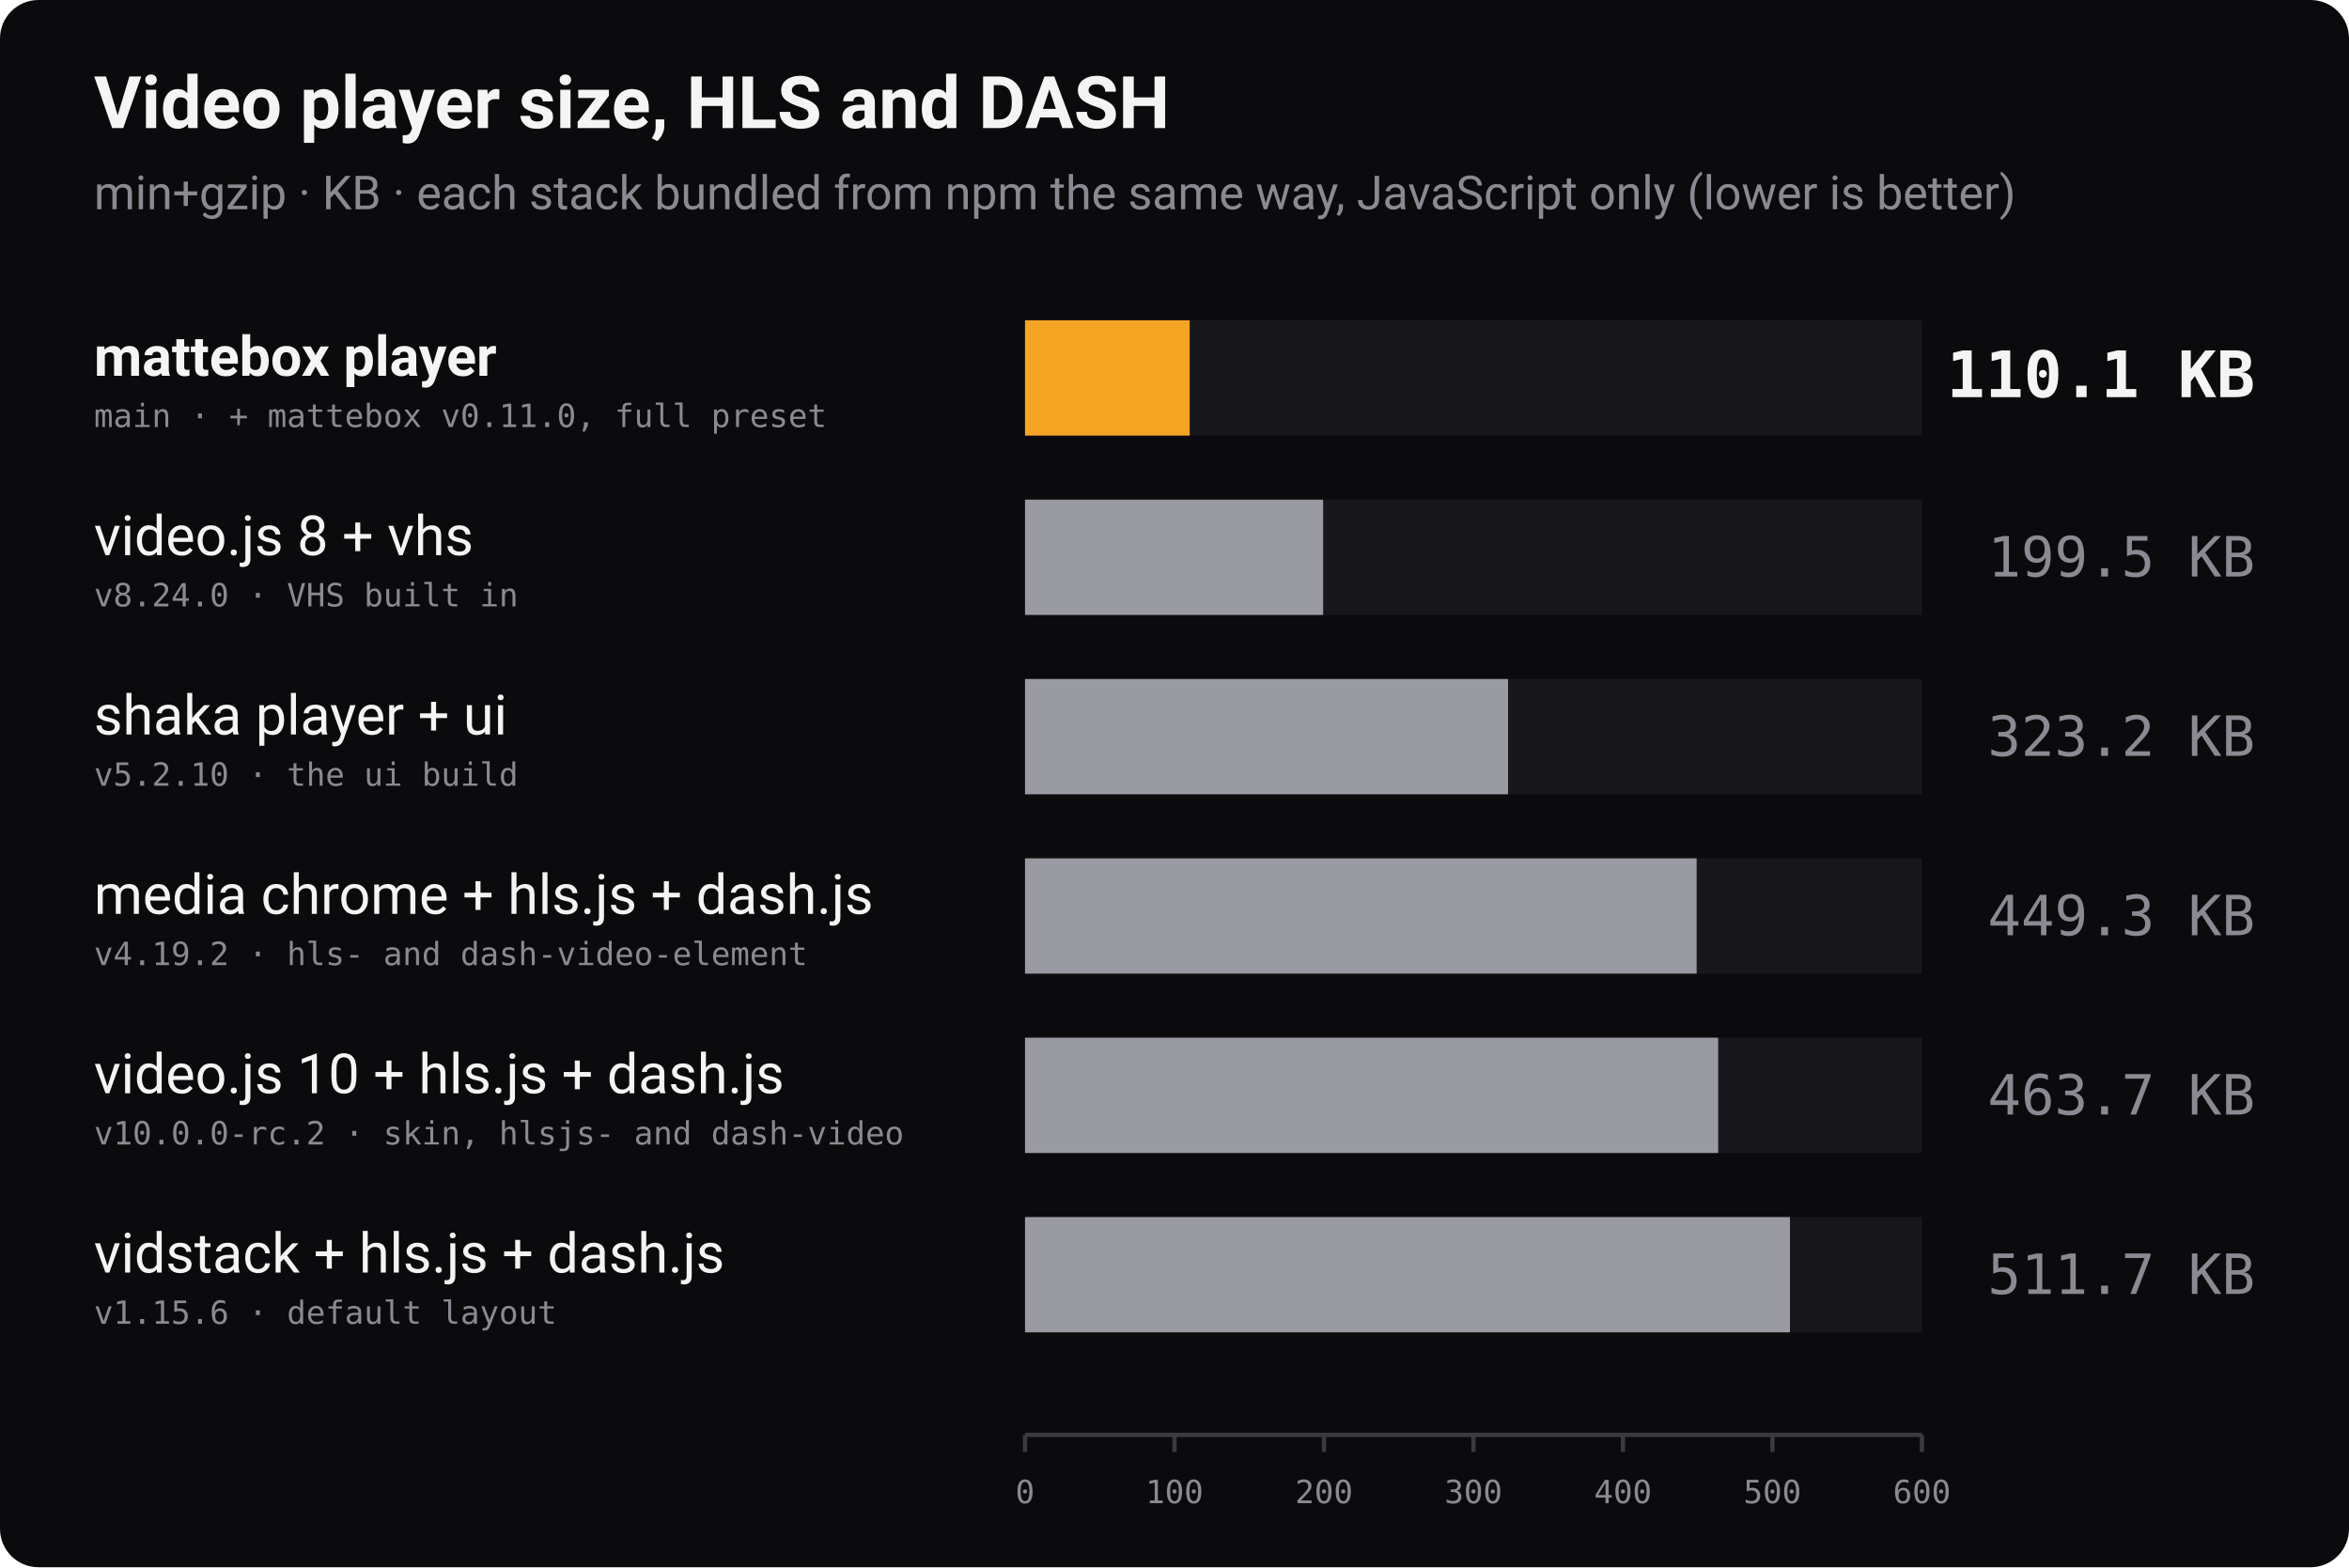
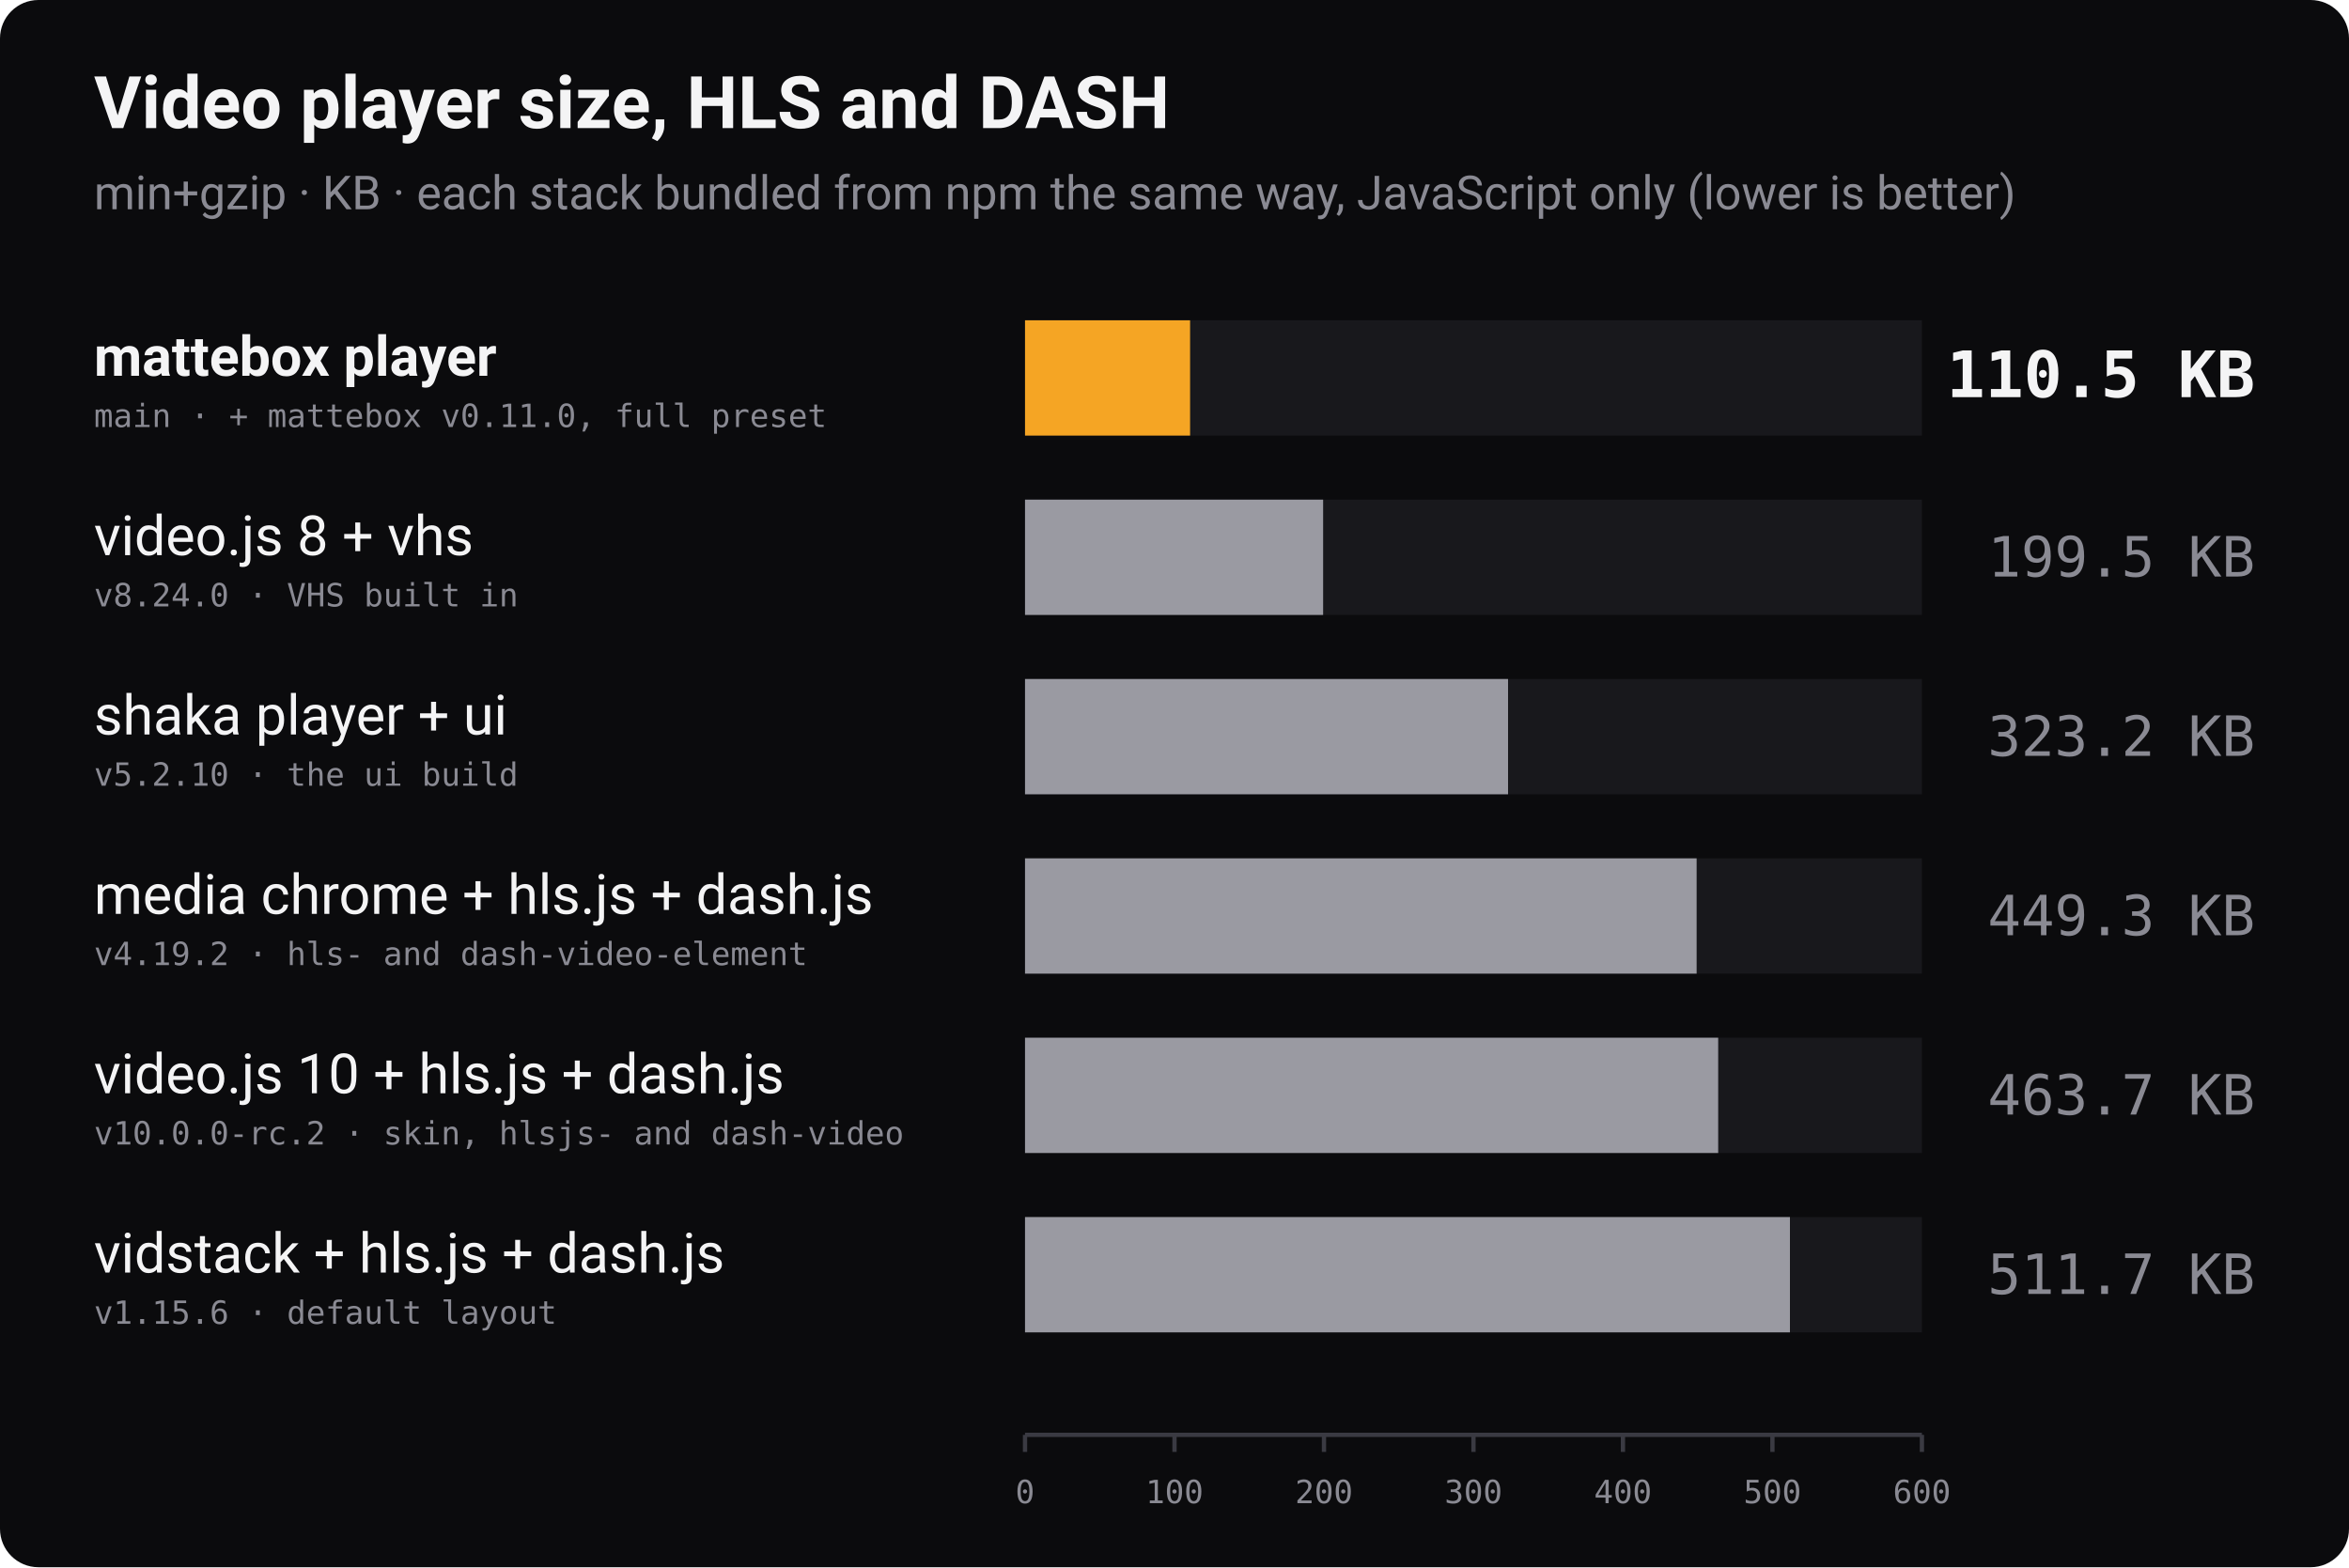
<svg xmlns="http://www.w3.org/2000/svg" width="1100" height="734" viewBox="0 0 1100 734" role="img" aria-label="Bundle size of video players with HLS and DASH playback, min+gzip, lower is better">
  <rect width="1100" height="734" rx="18" fill="#0b0b0d" />
  <text x="44" y="60" font-family="-apple-system, 'Segoe UI', Roboto, Helvetica, Arial, sans-serif" font-size="34" font-weight="700" fill="#f4f4f5">Video player size, HLS and DASH</text>
  <text x="44" y="98" font-family="-apple-system, 'Segoe UI', Roboto, Helvetica, Arial, sans-serif" font-size="22" fill="#8a8a93">min+gzip · KB · each stack bundled from npm the same way, JavaScript only (lower is better)</text>
  <text x="44" y="176" font-family="-apple-system, 'Segoe UI', Roboto, Helvetica, Arial, sans-serif" font-size="26" font-weight="700" fill="#f4f4f5">mattebox player</text>
  <text x="44" y="200" font-family="ui-monospace, 'SF Mono', Menlo, Consolas, monospace" font-size="15" fill="#8a8a93">main · + mattebox v0.11.0, full preset</text>
  <rect x="480" y="150" width="420" height="54" fill="#18181c" />
-   <rect x="480" y="150" width="77.1" height="54" fill="#f5a524" />
-   <text x="1056" y="186" text-anchor="end" font-family="ui-monospace, 'SF Mono', Menlo, Consolas, monospace" font-size="30" font-weight="700" fill="#f4f4f5">110.1 KB</text>
+   <rect x="480" y="150" width="77.3" height="54" fill="#f5a524" />
+   <text x="1056" y="186" text-anchor="end" font-family="ui-monospace, 'SF Mono', Menlo, Consolas, monospace" font-size="30" font-weight="700" fill="#f4f4f5">110.5 KB</text>
  <text x="44" y="260" font-family="-apple-system, 'Segoe UI', Roboto, Helvetica, Arial, sans-serif" font-size="26" font-weight="400" fill="#f4f4f5">video.js 8 + vhs</text>
  <text x="44" y="284" font-family="ui-monospace, 'SF Mono', Menlo, Consolas, monospace" font-size="15" fill="#8a8a93">v8.24.0 · VHS built in</text>
  <rect x="480" y="234" width="420" height="54" fill="#18181c" />
  <rect x="480" y="234" width="139.6" height="54" fill="#9a9aa2" />
  <text x="1056" y="270" text-anchor="end" font-family="ui-monospace, 'SF Mono', Menlo, Consolas, monospace" font-size="26" font-weight="400" fill="#8a8a93">199.5 KB</text>
  <text x="44" y="344" font-family="-apple-system, 'Segoe UI', Roboto, Helvetica, Arial, sans-serif" font-size="26" font-weight="400" fill="#f4f4f5">shaka player + ui</text>
  <text x="44" y="368" font-family="ui-monospace, 'SF Mono', Menlo, Consolas, monospace" font-size="15" fill="#8a8a93">v5.2.10 · the ui build</text>
  <rect x="480" y="318" width="420" height="54" fill="#18181c" />
  <rect x="480" y="318" width="226.2" height="54" fill="#9a9aa2" />
  <text x="1056" y="354" text-anchor="end" font-family="ui-monospace, 'SF Mono', Menlo, Consolas, monospace" font-size="26" font-weight="400" fill="#8a8a93">323.2 KB</text>
  <text x="44" y="428" font-family="-apple-system, 'Segoe UI', Roboto, Helvetica, Arial, sans-serif" font-size="26" font-weight="400" fill="#f4f4f5">media chrome + hls.js + dash.js</text>
  <text x="44" y="452" font-family="ui-monospace, 'SF Mono', Menlo, Consolas, monospace" font-size="15" fill="#8a8a93">v4.19.2 · hls- and dash-video-element</text>
  <rect x="480" y="402" width="420" height="54" fill="#18181c" />
  <rect x="480" y="402" width="314.5" height="54" fill="#9a9aa2" />
  <text x="1056" y="438" text-anchor="end" font-family="ui-monospace, 'SF Mono', Menlo, Consolas, monospace" font-size="26" font-weight="400" fill="#8a8a93">449.3 KB</text>
  <text x="44" y="512" font-family="-apple-system, 'Segoe UI', Roboto, Helvetica, Arial, sans-serif" font-size="26" font-weight="400" fill="#f4f4f5">video.js 10 + hls.js + dash.js</text>
  <text x="44" y="536" font-family="ui-monospace, 'SF Mono', Menlo, Consolas, monospace" font-size="15" fill="#8a8a93">v10.0.0-rc.2 · skin, hlsjs- and dash-video</text>
  <rect x="480" y="486" width="420" height="54" fill="#18181c" />
  <rect x="480" y="486" width="324.6" height="54" fill="#9a9aa2" />
  <text x="1056" y="522" text-anchor="end" font-family="ui-monospace, 'SF Mono', Menlo, Consolas, monospace" font-size="26" font-weight="400" fill="#8a8a93">463.7 KB</text>
  <text x="44" y="596" font-family="-apple-system, 'Segoe UI', Roboto, Helvetica, Arial, sans-serif" font-size="26" font-weight="400" fill="#f4f4f5">vidstack + hls.js + dash.js</text>
  <text x="44" y="620" font-family="ui-monospace, 'SF Mono', Menlo, Consolas, monospace" font-size="15" fill="#8a8a93">v1.15.6 · default layout</text>
  <rect x="480" y="570" width="420" height="54" fill="#18181c" />
  <rect x="480" y="570" width="358.2" height="54" fill="#9a9aa2" />
  <text x="1056" y="606" text-anchor="end" font-family="ui-monospace, 'SF Mono', Menlo, Consolas, monospace" font-size="26" font-weight="400" fill="#8a8a93">511.7 KB</text>
  <line x1="480" y1="672" x2="900" y2="672" stroke="#3a3a42" stroke-width="2" />
  <line x1="480.0" y1="672" x2="480.0" y2="680" stroke="#3a3a42" stroke-width="2" />
  <text x="480.0" y="704" text-anchor="middle" font-family="ui-monospace, 'SF Mono', Menlo, Consolas, monospace" font-size="15" fill="#8a8a93">0</text>
  <line x1="550.0" y1="672" x2="550.0" y2="680" stroke="#3a3a42" stroke-width="2" />
  <text x="550.0" y="704" text-anchor="middle" font-family="ui-monospace, 'SF Mono', Menlo, Consolas, monospace" font-size="15" fill="#8a8a93">100</text>
  <line x1="620.0" y1="672" x2="620.0" y2="680" stroke="#3a3a42" stroke-width="2" />
  <text x="620.0" y="704" text-anchor="middle" font-family="ui-monospace, 'SF Mono', Menlo, Consolas, monospace" font-size="15" fill="#8a8a93">200</text>
  <line x1="690.0" y1="672" x2="690.0" y2="680" stroke="#3a3a42" stroke-width="2" />
  <text x="690.0" y="704" text-anchor="middle" font-family="ui-monospace, 'SF Mono', Menlo, Consolas, monospace" font-size="15" fill="#8a8a93">300</text>
  <line x1="760.0" y1="672" x2="760.0" y2="680" stroke="#3a3a42" stroke-width="2" />
  <text x="760.0" y="704" text-anchor="middle" font-family="ui-monospace, 'SF Mono', Menlo, Consolas, monospace" font-size="15" fill="#8a8a93">400</text>
  <line x1="830.0" y1="672" x2="830.0" y2="680" stroke="#3a3a42" stroke-width="2" />
  <text x="830.0" y="704" text-anchor="middle" font-family="ui-monospace, 'SF Mono', Menlo, Consolas, monospace" font-size="15" fill="#8a8a93">500</text>
  <line x1="900.0" y1="672" x2="900.0" y2="680" stroke="#3a3a42" stroke-width="2" />
  <text x="900.0" y="704" text-anchor="middle" font-family="ui-monospace, 'SF Mono', Menlo, Consolas, monospace" font-size="15" fill="#8a8a93">600</text>
</svg>
